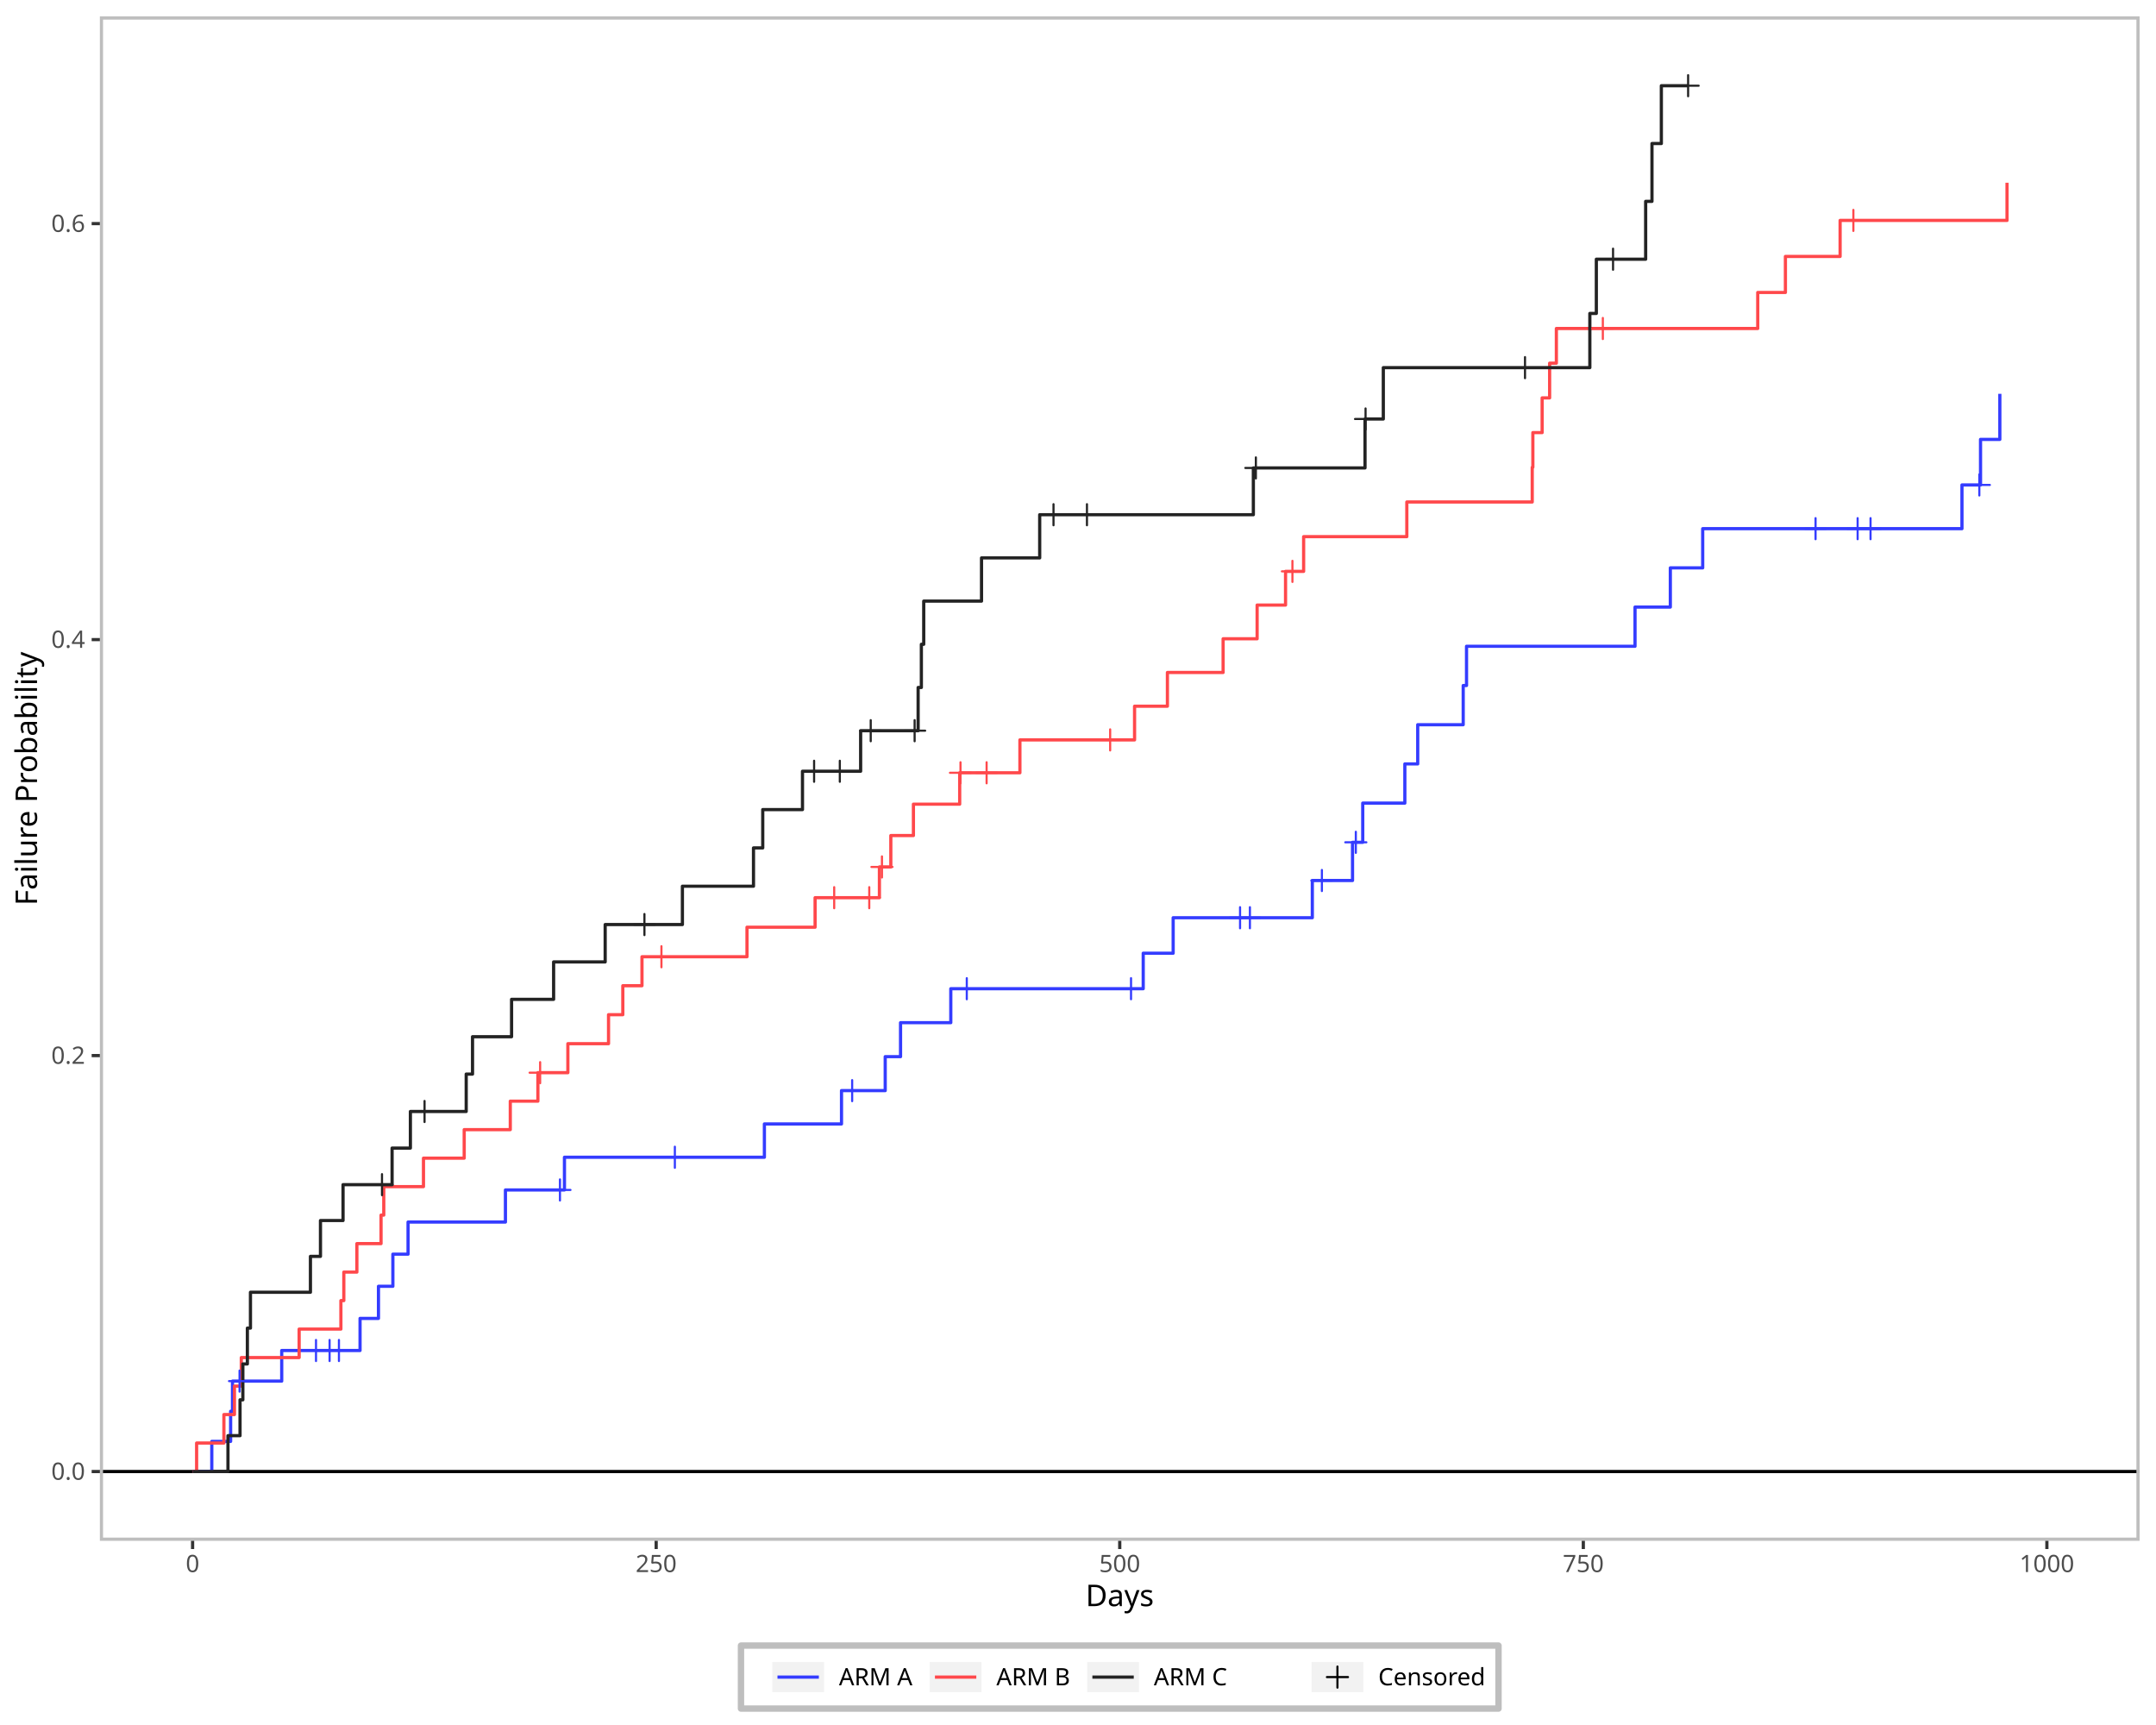
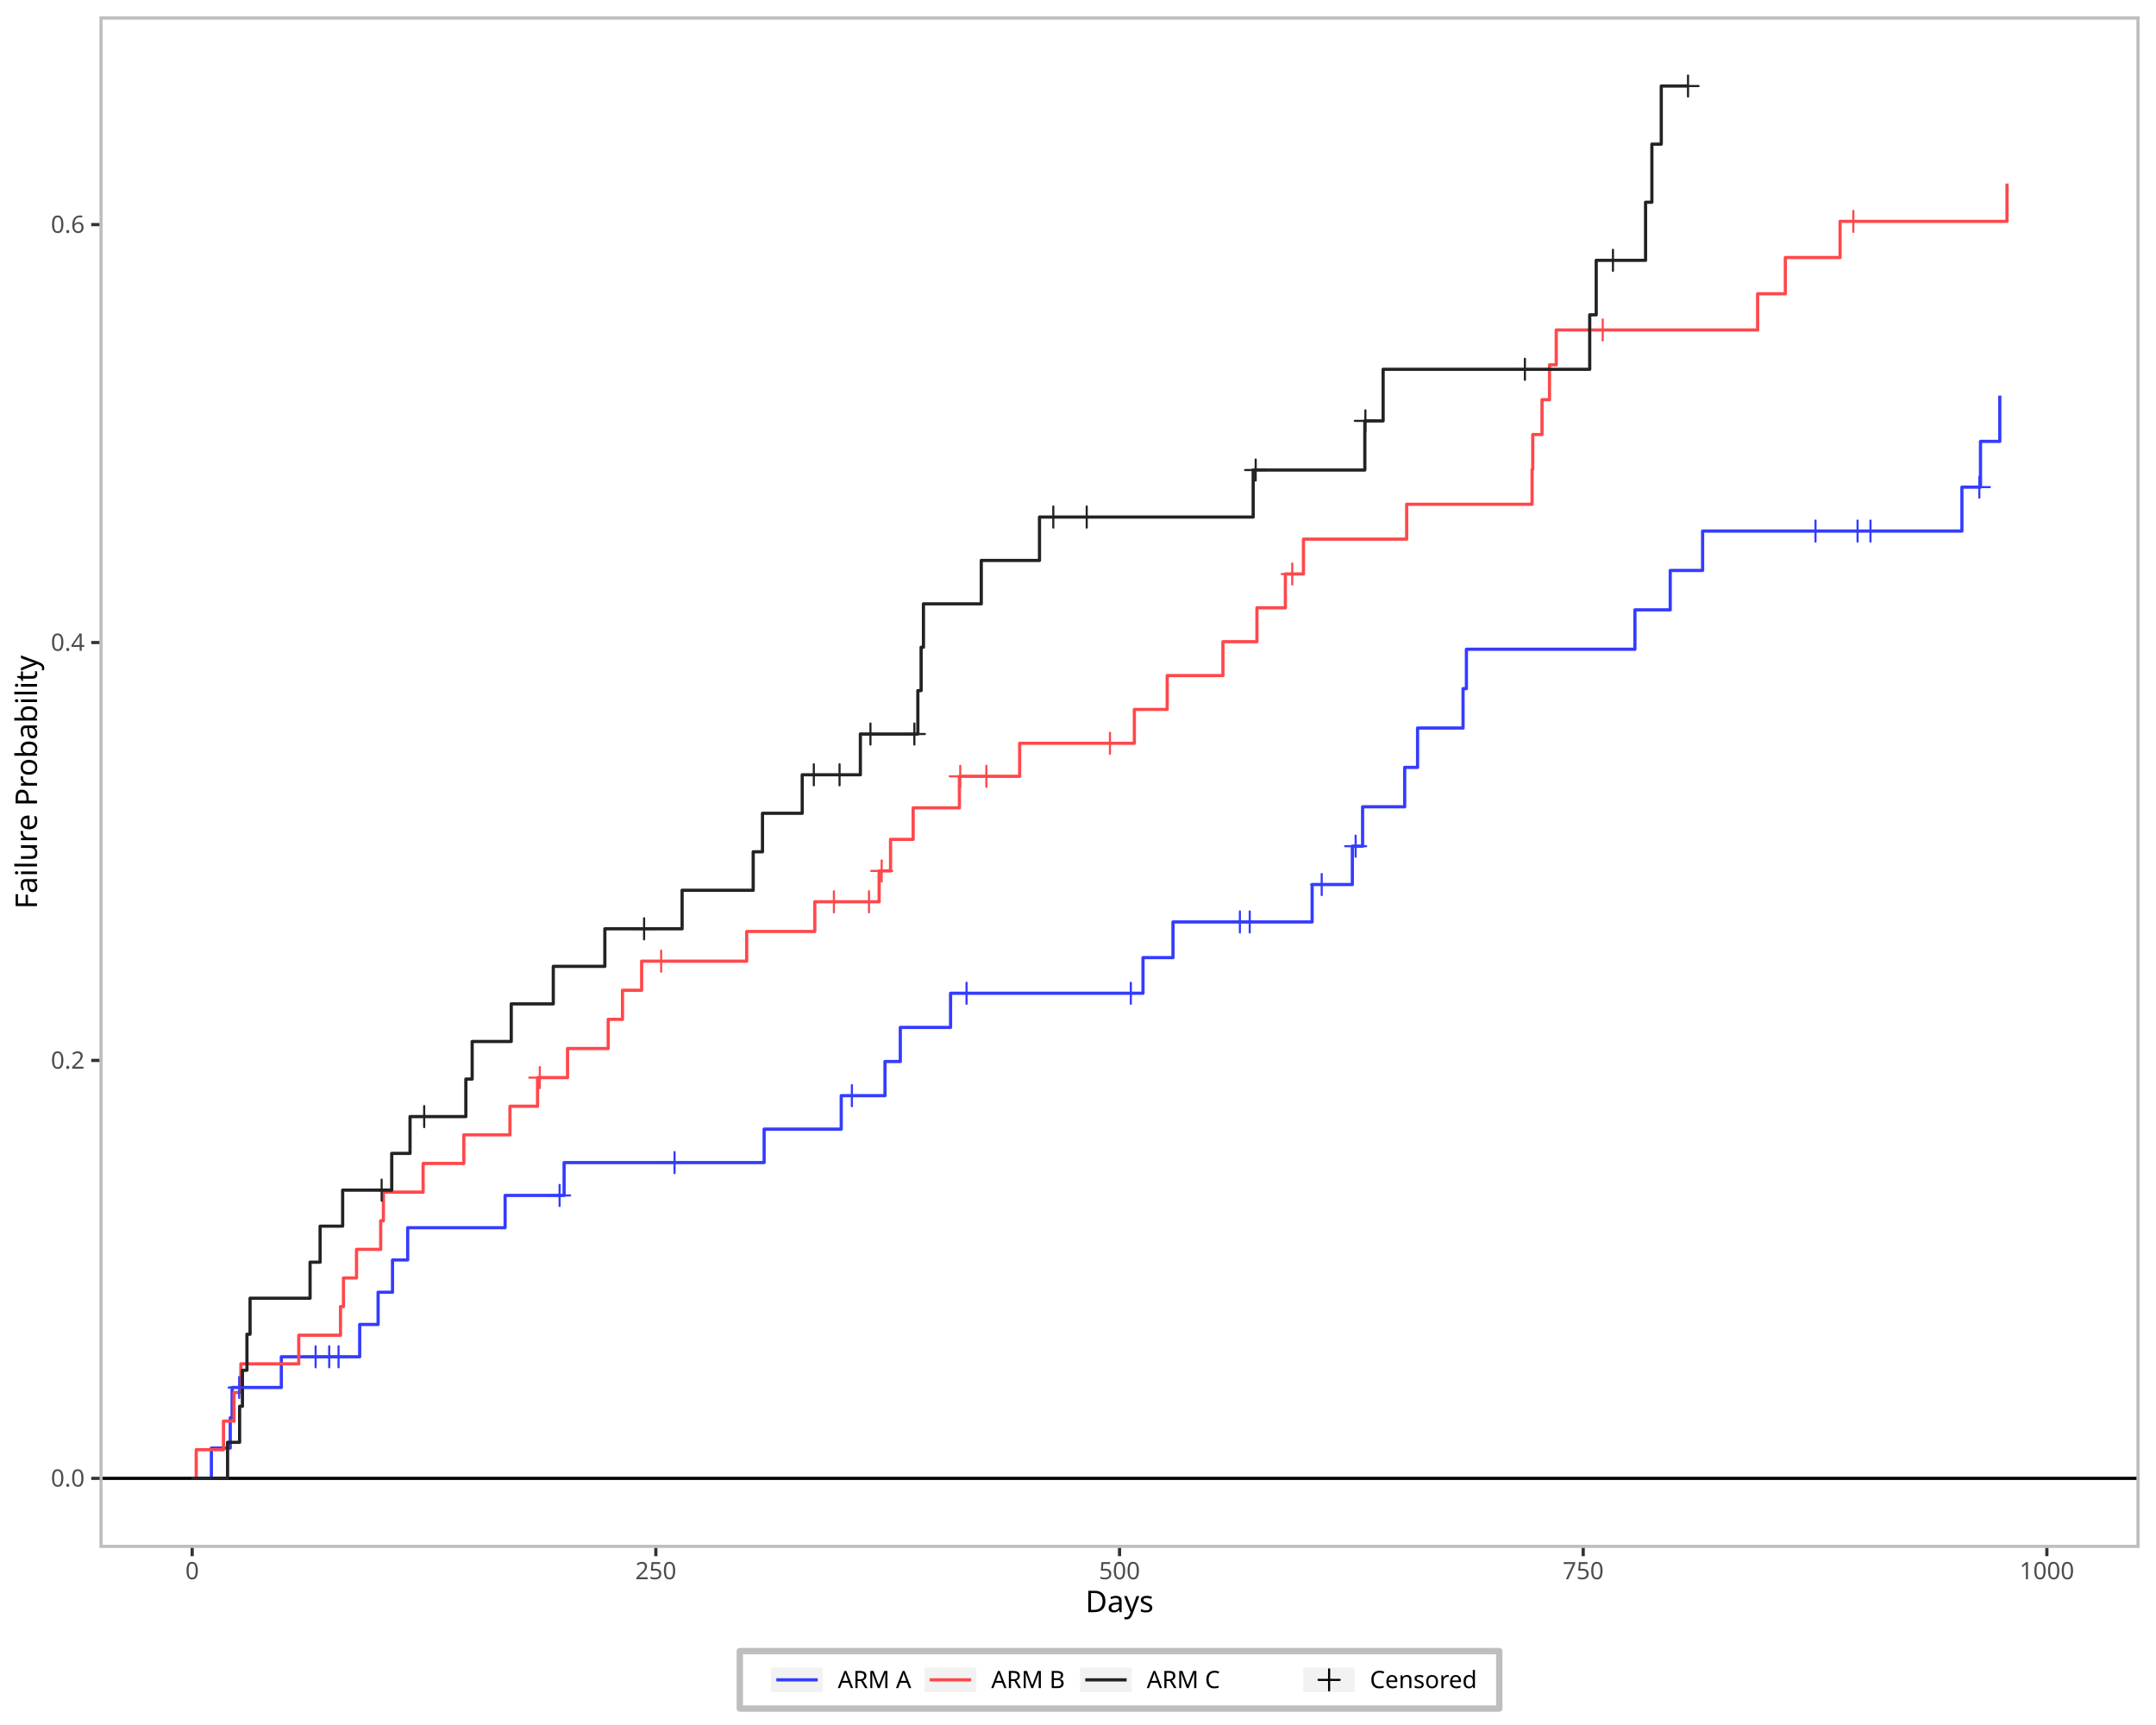
<svg xmlns="http://www.w3.org/2000/svg" class="svglite" data-engine-version="2.0" width="720.00pt" height="576.00pt" viewBox="0 0 720.00 576.00">
  <defs>
    <style type="text/css">
    .svglite line, .svglite polyline, .svglite polygon, .svglite path, .svglite rect, .svglite circle {
      fill: none;
      stroke: #000000;
      stroke-linecap: round;
      stroke-linejoin: round;
      stroke-miterlimit: 10.00;
    }
  </style>
  </defs>
  <rect width="100%" height="100%" style="stroke: none; fill: #FFFFFF;" />
  <defs>
    <clipPath id="cpMC4wMHw3MjAuMDB8MC4wMHw1NzYuMDA=">
      <rect x="0.00" y="0.00" width="720.00" height="576.00" />
    </clipPath>
  </defs>
  <g clip-path="url(#cpMC4wMHw3MjAuMDB8MC4wMHw1NzYuMDA=)">
    <rect x="0.00" y="0.00" width="720.00" height="576.00" style="stroke-width: 1.07; stroke: #FFFFFF; fill: #FFFFFF;" />
  </g>
  <defs>
-     <clipPath id="cpMzMuMzV8NzE0LjUyfDUuNDh8NTE0LjUw">
-       <rect x="33.35" y="5.48" width="681.17" height="509.02" />
+     <clipPath id="cpMzMuMjF8NzE0LjUyfDUuNDh8NTE2Ljg5">
+       <rect x="33.21" y="5.48" width="681.31" height="511.41" />
    </clipPath>
  </defs>
-   <g clip-path="url(#cpMzMuMzV8NzE0LjUyfDUuNDh8NTE0LjUw)">
-     <polyline points="64.32,514.50 64.32,5.48 " style="stroke-width: 4.27; stroke: #FFFFFF; stroke-linecap: butt;" />
-     <polyline points="219.13,514.50 219.13,5.48 " style="stroke-width: 4.27; stroke: #FFFFFF; stroke-linecap: butt;" />
-     <polyline points="373.94,514.50 373.94,5.48 " style="stroke-width: 4.27; stroke: #FFFFFF; stroke-linecap: butt;" />
-     <polyline points="528.75,514.50 528.75,5.48 " style="stroke-width: 4.27; stroke: #FFFFFF; stroke-linecap: butt;" />
-     <polyline points="683.56,514.50 683.56,5.48 " style="stroke-width: 4.27; stroke: #FFFFFF; stroke-linecap: butt;" />
-     <line x1="33.35" y1="491.37" x2="714.52" y2="491.37" style="stroke-width: 1.07; stroke-linecap: butt;" />
-     <polyline points="64.32,491.37 70.73,491.37 70.73,481.30 77.02,481.30 77.02,471.24 77.64,471.24 77.64,461.17 80.00,461.17 80.00,461.17 94.08,461.17 94.08,450.95 105.53,450.95 105.53,450.95 110.07,450.95 110.07,450.95 113.19,450.95 113.19,450.95 120.24,450.95 120.24,440.23 126.39,440.23 126.39,429.51 131.20,429.51 131.20,418.78 136.27,418.78 136.27,408.06 168.79,408.06 168.79,397.34 187.00,397.34 187.00,397.34 188.50,397.34 188.50,386.42 225.37,386.42 225.37,386.42 255.27,386.42 255.27,375.30 281.02,375.30 281.02,364.17 284.58,364.17 284.58,364.17 295.62,364.17 295.62,352.83 300.74,352.83 300.74,341.48 317.52,341.48 317.52,330.14 322.86,330.14 322.86,330.14 377.71,330.14 377.71,330.14 381.78,330.14 381.78,318.29 391.78,318.29 391.78,306.44 414.12,306.44 414.12,306.44 417.41,306.44 417.41,306.44 438.25,306.44 438.25,294.01 441.45,294.01 441.45,294.01 451.68,294.01 451.68,281.26 452.78,281.26 452.78,281.26 455.09,281.26 455.09,268.17 469.15,268.17 469.15,255.08 473.45,255.08 473.45,241.99 488.64,241.99 488.64,228.90 489.75,228.90 489.75,215.80 546.02,215.80 546.02,202.71 557.81,202.71 557.81,189.62 568.62,189.62 568.62,176.53 606.31,176.53 606.31,176.53 620.36,176.53 620.36,176.53 624.67,176.53 624.67,176.53 655.20,176.53 655.20,161.93 661.00,161.93 661.00,161.93 661.40,161.93 661.40,146.72 667.85,146.72 667.85,131.51 " style="stroke-width: 1.07; stroke: #343CFF; stroke-linecap: butt;" />
-     <polyline points="64.32,491.37 65.66,491.37 65.66,481.85 74.77,481.85 74.77,472.34 78.29,472.34 78.29,462.83 80.58,462.83 80.58,453.31 99.90,453.31 99.90,443.80 113.84,443.80 113.84,434.29 114.82,434.29 114.82,424.77 119.18,424.77 119.18,415.26 127.25,415.26 127.25,405.74 128.16,405.74 128.16,396.23 141.42,396.23 141.42,386.72 155.02,386.72 155.02,377.20 170.41,377.20 170.41,367.69 179.63,367.69 179.63,358.18 180.38,358.18 180.38,358.18 189.64,358.18 189.64,348.50 203.22,348.50 203.22,338.82 207.99,338.82 207.99,329.14 214.39,329.14 214.39,319.47 220.89,319.47 220.89,319.47 249.46,319.47 249.46,309.61 272.20,309.61 272.20,299.75 278.58,299.75 278.58,299.75 290.29,299.75 290.29,299.75 293.68,299.75 293.68,289.48 294.53,289.48 294.53,289.48 297.49,289.48 297.49,279.00 305.04,279.00 305.04,268.52 320.49,268.52 320.49,258.04 320.76,258.04 320.76,258.04 329.48,258.04 329.48,258.04 340.60,258.04 340.60,247.06 370.74,247.06 370.74,247.06 378.89,247.06 378.89,235.81 389.86,235.81 389.86,224.55 408.46,224.55 408.46,213.30 419.82,213.30 419.82,202.04 429.31,202.04 429.31,190.79 431.61,190.79 431.61,190.79 435.35,190.79 435.35,179.20 469.81,179.20 469.81,167.62 511.69,167.62 511.69,156.03 511.90,156.03 511.90,144.45 515.00,144.45 515.00,132.86 517.50,132.86 517.50,121.27 519.75,121.27 519.75,109.69 535.27,109.69 535.27,109.69 587.00,109.69 587.00,97.66 596.24,97.66 596.24,85.63 614.51,85.63 614.51,73.60 618.94,73.60 618.94,73.60 670.25,73.60 670.25,61.02 " style="stroke-width: 1.07; stroke: #FF484B; stroke-linecap: butt;" />
-     <polyline points="64.32,491.37 76.13,491.37 76.13,479.39 80.16,479.39 80.16,467.42 81.10,467.42 81.10,455.44 82.61,455.44 82.61,443.47 83.64,443.47 83.64,431.50 103.67,431.50 103.67,419.52 107.02,419.52 107.02,407.55 114.56,407.55 114.56,395.58 127.57,395.58 127.57,395.58 130.94,395.58 130.94,383.36 137.05,383.36 137.05,371.14 141.78,371.14 141.78,371.14 155.69,371.14 155.69,358.65 157.80,358.65 157.80,346.17 170.84,346.17 170.84,333.69 184.88,333.69 184.88,321.20 202.10,321.20 202.10,308.72 215.21,308.72 215.21,308.72 227.89,308.72 227.89,295.92 251.63,295.92 251.63,283.13 254.72,283.13 254.72,270.33 267.99,270.33 267.99,257.53 271.87,257.53 271.87,257.53 280.46,257.53 280.46,257.53 287.41,257.53 287.41,243.99 290.78,243.99 290.78,243.99 305.44,243.99 305.44,243.99 306.61,243.99 306.61,229.56 307.69,229.56 307.69,215.14 308.48,215.14 308.48,200.72 327.78,200.72 327.78,186.29 347.21,186.29 347.21,171.87 351.82,171.87 351.82,171.87 362.99,171.87 362.99,171.87 418.56,171.87 418.56,156.25 419.40,156.25 419.40,156.25 455.85,156.25 455.85,139.91 456.03,139.91 456.03,139.91 461.96,139.91 461.96,122.76 509.28,122.76 509.28,122.76 530.93,122.76 530.93,104.66 533.10,104.66 533.10,86.55 538.68,86.55 538.68,86.55 549.57,86.55 549.57,67.24 551.68,67.24 551.68,47.93 554.81,47.93 554.81,28.62 563.75,28.62 563.75,28.62 " style="stroke-width: 1.07; stroke: #232323; stroke-linecap: butt;" />
-     <line x1="76.48" y1="461.17" x2="83.52" y2="461.17" style="stroke-width: 0.71; stroke: #343CFF;" />
-     <line x1="80.00" y1="464.69" x2="80.00" y2="457.65" style="stroke-width: 0.71; stroke: #343CFF;" />
-     <line x1="102.01" y1="450.95" x2="109.05" y2="450.95" style="stroke-width: 0.71; stroke: #343CFF;" />
-     <line x1="105.53" y1="454.47" x2="105.53" y2="447.43" style="stroke-width: 0.71; stroke: #343CFF;" />
-     <line x1="106.55" y1="450.95" x2="113.59" y2="450.95" style="stroke-width: 0.71; stroke: #343CFF;" />
-     <line x1="110.07" y1="454.47" x2="110.07" y2="447.43" style="stroke-width: 0.71; stroke: #343CFF;" />
-     <line x1="109.67" y1="450.95" x2="116.70" y2="450.95" style="stroke-width: 0.71; stroke: #343CFF;" />
-     <line x1="113.19" y1="454.47" x2="113.19" y2="447.43" style="stroke-width: 0.71; stroke: #343CFF;" />
-     <line x1="183.48" y1="397.34" x2="190.51" y2="397.34" style="stroke-width: 0.71; stroke: #343CFF;" />
-     <line x1="187.00" y1="400.86" x2="187.00" y2="393.82" style="stroke-width: 0.71; stroke: #343CFF;" />
-     <line x1="221.85" y1="386.42" x2="228.89" y2="386.42" style="stroke-width: 0.71; stroke: #343CFF;" />
-     <line x1="225.37" y1="389.94" x2="225.37" y2="382.90" style="stroke-width: 0.71; stroke: #343CFF;" />
-     <line x1="281.06" y1="364.17" x2="288.10" y2="364.17" style="stroke-width: 0.71; stroke: #343CFF;" />
-     <line x1="284.58" y1="367.69" x2="284.58" y2="360.66" style="stroke-width: 0.71; stroke: #343CFF;" />
-     <line x1="319.34" y1="330.14" x2="326.38" y2="330.14" style="stroke-width: 0.71; stroke: #343CFF;" />
-     <line x1="322.86" y1="333.66" x2="322.86" y2="326.62" style="stroke-width: 0.71; stroke: #343CFF;" />
-     <line x1="374.19" y1="330.14" x2="381.23" y2="330.14" style="stroke-width: 0.71; stroke: #343CFF;" />
-     <line x1="377.71" y1="333.66" x2="377.71" y2="326.62" style="stroke-width: 0.71; stroke: #343CFF;" />
-     <line x1="410.60" y1="306.44" x2="417.64" y2="306.44" style="stroke-width: 0.71; stroke: #343CFF;" />
-     <line x1="414.12" y1="309.96" x2="414.12" y2="302.92" style="stroke-width: 0.71; stroke: #343CFF;" />
-     <line x1="413.89" y1="306.44" x2="420.93" y2="306.44" style="stroke-width: 0.71; stroke: #343CFF;" />
-     <line x1="417.41" y1="309.96" x2="417.41" y2="302.92" style="stroke-width: 0.71; stroke: #343CFF;" />
-     <line x1="437.93" y1="294.01" x2="444.97" y2="294.01" style="stroke-width: 0.71; stroke: #343CFF;" />
-     <line x1="441.45" y1="297.53" x2="441.45" y2="290.49" style="stroke-width: 0.71; stroke: #343CFF;" />
-     <line x1="449.26" y1="281.26" x2="456.30" y2="281.26" style="stroke-width: 0.71; stroke: #343CFF;" />
-     <line x1="452.78" y1="284.78" x2="452.78" y2="277.74" style="stroke-width: 0.71; stroke: #343CFF;" />
-     <line x1="602.79" y1="176.53" x2="609.83" y2="176.53" style="stroke-width: 0.71; stroke: #343CFF;" />
-     <line x1="606.31" y1="180.05" x2="606.31" y2="173.01" style="stroke-width: 0.71; stroke: #343CFF;" />
-     <line x1="616.84" y1="176.53" x2="623.87" y2="176.53" style="stroke-width: 0.71; stroke: #343CFF;" />
-     <line x1="620.36" y1="180.05" x2="620.36" y2="173.01" style="stroke-width: 0.71; stroke: #343CFF;" />
-     <line x1="621.15" y1="176.53" x2="628.19" y2="176.53" style="stroke-width: 0.71; stroke: #343CFF;" />
-     <line x1="624.67" y1="180.05" x2="624.67" y2="173.01" style="stroke-width: 0.71; stroke: #343CFF;" />
-     <line x1="657.49" y1="161.93" x2="664.52" y2="161.93" style="stroke-width: 0.71; stroke: #343CFF;" />
-     <line x1="661.00" y1="165.45" x2="661.00" y2="158.41" style="stroke-width: 0.71; stroke: #343CFF;" />
-     <line x1="176.86" y1="358.18" x2="183.90" y2="358.18" style="stroke-width: 0.71; stroke: #FF484B;" />
-     <line x1="180.38" y1="361.70" x2="180.38" y2="354.66" style="stroke-width: 0.71; stroke: #FF484B;" />
-     <line x1="217.37" y1="319.47" x2="224.41" y2="319.47" style="stroke-width: 0.71; stroke: #FF484B;" />
-     <line x1="220.89" y1="322.99" x2="220.89" y2="315.95" style="stroke-width: 0.71; stroke: #FF484B;" />
-     <line x1="275.07" y1="299.75" x2="282.10" y2="299.75" style="stroke-width: 0.71; stroke: #FF484B;" />
-     <line x1="278.58" y1="303.27" x2="278.58" y2="296.23" style="stroke-width: 0.71; stroke: #FF484B;" />
-     <line x1="286.77" y1="299.75" x2="293.81" y2="299.75" style="stroke-width: 0.71; stroke: #FF484B;" />
-     <line x1="290.29" y1="303.27" x2="290.29" y2="296.23" style="stroke-width: 0.71; stroke: #FF484B;" />
-     <line x1="291.01" y1="289.48" x2="298.05" y2="289.48" style="stroke-width: 0.71; stroke: #FF484B;" />
-     <line x1="294.53" y1="293.00" x2="294.53" y2="285.96" style="stroke-width: 0.71; stroke: #FF484B;" />
-     <line x1="317.24" y1="258.04" x2="324.28" y2="258.04" style="stroke-width: 0.71; stroke: #FF484B;" />
-     <line x1="320.76" y1="261.56" x2="320.76" y2="254.52" style="stroke-width: 0.71; stroke: #FF484B;" />
-     <line x1="325.96" y1="258.04" x2="333.00" y2="258.04" style="stroke-width: 0.71; stroke: #FF484B;" />
-     <line x1="329.48" y1="261.56" x2="329.48" y2="254.52" style="stroke-width: 0.71; stroke: #FF484B;" />
-     <line x1="367.22" y1="247.06" x2="374.26" y2="247.06" style="stroke-width: 0.71; stroke: #FF484B;" />
-     <line x1="370.74" y1="250.58" x2="370.74" y2="243.54" style="stroke-width: 0.71; stroke: #FF484B;" />
-     <line x1="428.09" y1="190.79" x2="435.13" y2="190.79" style="stroke-width: 0.71; stroke: #FF484B;" />
-     <line x1="431.61" y1="194.31" x2="431.61" y2="187.27" style="stroke-width: 0.71; stroke: #FF484B;" />
-     <line x1="531.75" y1="109.69" x2="538.79" y2="109.69" style="stroke-width: 0.71; stroke: #FF484B;" />
-     <line x1="535.27" y1="113.21" x2="535.27" y2="106.17" style="stroke-width: 0.71; stroke: #FF484B;" />
-     <line x1="615.43" y1="73.60" x2="622.46" y2="73.60" style="stroke-width: 0.71; stroke: #FF484B;" />
-     <line x1="618.94" y1="77.11" x2="618.94" y2="70.08" style="stroke-width: 0.71; stroke: #FF484B;" />
-     <line x1="124.05" y1="395.58" x2="131.09" y2="395.58" style="stroke-width: 0.71; stroke: #232323;" />
-     <line x1="127.57" y1="399.09" x2="127.57" y2="392.06" style="stroke-width: 0.71; stroke: #232323;" />
-     <line x1="138.26" y1="371.14" x2="145.30" y2="371.14" style="stroke-width: 0.71; stroke: #232323;" />
-     <line x1="141.78" y1="374.66" x2="141.78" y2="367.62" style="stroke-width: 0.71; stroke: #232323;" />
-     <line x1="211.69" y1="308.72" x2="218.73" y2="308.72" style="stroke-width: 0.71; stroke: #232323;" />
-     <line x1="215.21" y1="312.24" x2="215.21" y2="305.20" style="stroke-width: 0.71; stroke: #232323;" />
-     <line x1="268.35" y1="257.53" x2="275.39" y2="257.53" style="stroke-width: 0.71; stroke: #232323;" />
-     <line x1="271.87" y1="261.05" x2="271.87" y2="254.02" style="stroke-width: 0.71; stroke: #232323;" />
-     <line x1="276.94" y1="257.53" x2="283.98" y2="257.53" style="stroke-width: 0.71; stroke: #232323;" />
-     <line x1="280.46" y1="261.05" x2="280.46" y2="254.02" style="stroke-width: 0.71; stroke: #232323;" />
-     <line x1="287.26" y1="243.99" x2="294.30" y2="243.99" style="stroke-width: 0.71; stroke: #232323;" />
-     <line x1="290.78" y1="247.51" x2="290.78" y2="240.47" style="stroke-width: 0.71; stroke: #232323;" />
-     <line x1="301.92" y1="243.99" x2="308.96" y2="243.99" style="stroke-width: 0.71; stroke: #232323;" />
-     <line x1="305.44" y1="247.51" x2="305.44" y2="240.47" style="stroke-width: 0.71; stroke: #232323;" />
-     <line x1="348.30" y1="171.87" x2="355.34" y2="171.87" style="stroke-width: 0.71; stroke: #232323;" />
-     <line x1="351.82" y1="175.39" x2="351.82" y2="168.35" style="stroke-width: 0.71; stroke: #232323;" />
-     <line x1="359.47" y1="171.87" x2="366.51" y2="171.87" style="stroke-width: 0.71; stroke: #232323;" />
-     <line x1="362.99" y1="175.39" x2="362.99" y2="168.35" style="stroke-width: 0.71; stroke: #232323;" />
-     <line x1="415.88" y1="156.25" x2="422.92" y2="156.25" style="stroke-width: 0.71; stroke: #232323;" />
-     <line x1="419.40" y1="159.77" x2="419.40" y2="152.73" style="stroke-width: 0.71; stroke: #232323;" />
-     <line x1="452.51" y1="139.91" x2="459.55" y2="139.91" style="stroke-width: 0.71; stroke: #232323;" />
-     <line x1="456.03" y1="143.43" x2="456.03" y2="136.39" style="stroke-width: 0.71; stroke: #232323;" />
-     <line x1="505.76" y1="122.76" x2="512.80" y2="122.76" style="stroke-width: 0.71; stroke: #232323;" />
-     <line x1="509.28" y1="126.28" x2="509.28" y2="119.24" style="stroke-width: 0.71; stroke: #232323;" />
-     <line x1="535.16" y1="86.55" x2="542.20" y2="86.55" style="stroke-width: 0.71; stroke: #232323;" />
-     <line x1="538.68" y1="90.07" x2="538.68" y2="83.03" style="stroke-width: 0.71; stroke: #232323;" />
-     <line x1="560.23" y1="28.62" x2="567.27" y2="28.62" style="stroke-width: 0.71; stroke: #232323;" />
-     <line x1="563.75" y1="32.14" x2="563.75" y2="25.10" style="stroke-width: 0.71; stroke: #232323;" />
-     <rect x="33.35" y="5.48" width="681.17" height="509.02" style="stroke-width: 2.13; stroke: #BEBEBE;" />
+   <g clip-path="url(#cpMzMuMjF8NzE0LjUyfDUuNDh8NTE2Ljg5)">
+     <polyline points="64.18,516.89 64.18,5.48 " style="stroke-width: 4.27; stroke: #FFFFFF; stroke-linecap: butt;" />
+     <polyline points="219.02,516.89 219.02,5.48 " style="stroke-width: 4.27; stroke: #FFFFFF; stroke-linecap: butt;" />
+     <polyline points="373.87,516.89 373.87,5.48 " style="stroke-width: 4.27; stroke: #FFFFFF; stroke-linecap: butt;" />
+     <polyline points="528.71,516.89 528.71,5.48 " style="stroke-width: 4.27; stroke: #FFFFFF; stroke-linecap: butt;" />
+     <polyline points="683.55,516.89 683.55,5.48 " style="stroke-width: 4.27; stroke: #FFFFFF; stroke-linecap: butt;" />
+     <line x1="33.21" y1="493.64" x2="714.52" y2="493.64" style="stroke-width: 1.07; stroke-linecap: butt;" />
+     <polyline points="64.18,493.64 70.59,493.64 70.59,483.53 76.89,483.53 76.89,473.42 77.51,473.42 77.51,463.30 79.87,463.30 79.87,463.30 93.95,463.30 93.95,453.04 105.40,453.04 105.40,453.04 109.94,453.04 109.94,453.04 113.06,453.04 113.06,453.04 120.12,453.04 120.12,442.26 126.27,442.26 126.27,431.49 131.08,431.49 131.08,420.72 136.15,420.72 136.15,409.95 168.68,409.95 168.68,399.17 186.88,399.17 186.88,399.17 188.38,399.17 188.38,388.20 225.27,388.20 225.27,388.20 255.18,388.20 255.18,377.03 280.93,377.03 280.93,365.85 284.49,365.85 284.49,365.85 295.54,365.85 295.54,354.45 300.66,354.45 300.66,343.06 317.44,343.06 317.44,331.66 322.78,331.66 322.78,331.66 377.64,331.66 377.64,331.66 381.71,331.66 381.71,319.75 391.72,319.75 391.72,307.85 414.06,307.85 414.06,307.85 417.35,307.85 417.35,307.85 438.19,307.85 438.19,295.36 441.39,295.36 441.39,295.36 451.62,295.36 451.62,282.55 452.72,282.55 452.72,282.55 455.04,282.55 455.04,269.40 469.10,269.40 469.10,256.25 473.40,256.25 473.40,243.09 488.59,243.09 488.59,229.94 489.71,229.94 489.71,216.79 545.99,216.79 545.99,203.64 557.78,203.64 557.78,190.48 568.59,190.48 568.59,177.33 606.29,177.33 606.29,177.33 620.34,177.33 620.34,177.33 624.65,177.33 624.65,177.33 655.19,177.33 655.19,162.66 660.99,162.66 660.99,162.66 661.39,162.66 661.39,147.38 667.84,147.38 667.84,132.10 " style="stroke-width: 1.07; stroke: #343CFF; stroke-linecap: butt;" />
+     <polyline points="64.18,493.64 65.53,493.64 65.53,484.08 74.63,484.08 74.63,474.52 78.15,474.52 78.15,464.97 80.44,464.97 80.44,455.41 99.77,455.41 99.77,445.85 113.71,445.85 113.71,436.29 114.70,436.29 114.70,426.73 119.06,426.73 119.06,417.18 127.13,417.18 127.13,407.62 128.04,407.62 128.04,398.06 141.30,398.06 141.30,388.50 154.90,388.50 154.90,378.94 170.30,378.94 170.30,369.39 179.52,369.39 179.52,359.83 180.27,359.83 180.27,359.83 189.53,359.83 189.53,350.11 203.11,350.11 203.11,340.38 207.88,340.38 207.88,330.66 214.28,330.66 214.28,320.94 220.79,320.94 220.79,320.94 249.36,320.94 249.36,311.03 272.10,311.03 272.10,301.12 278.49,301.12 278.49,301.12 290.20,301.12 290.20,301.12 293.59,301.12 293.59,290.81 294.44,290.81 294.44,290.81 297.40,290.81 297.40,280.28 304.95,280.28 304.95,269.75 320.40,269.75 320.40,259.22 320.68,259.22 320.68,259.22 329.40,259.22 329.40,259.22 340.52,259.22 340.52,248.19 370.67,248.19 370.67,248.19 378.82,248.19 378.82,236.88 389.79,236.88 389.79,225.58 408.40,225.58 408.40,214.27 419.76,214.27 419.76,202.96 429.25,202.96 429.25,191.66 431.55,191.66 431.55,191.66 435.29,191.66 435.29,180.02 469.76,180.02 469.76,168.38 511.64,168.38 511.64,156.74 511.86,156.74 511.86,145.10 514.96,145.10 514.96,133.46 517.46,133.46 517.46,121.82 519.71,121.82 519.71,110.18 535.23,110.18 535.23,110.18 586.97,110.18 586.97,98.09 596.22,98.09 596.22,86.00 614.49,86.00 614.49,73.91 618.92,73.91 618.92,73.91 670.24,73.91 670.24,61.28 " style="stroke-width: 1.07; stroke: #FF484B; stroke-linecap: butt;" />
+     <polyline points="64.18,493.64 76.00,493.64 76.00,481.61 80.02,481.61 80.02,469.58 80.96,469.58 80.96,457.55 82.47,457.55 82.47,445.52 83.51,445.52 83.51,433.49 103.55,433.49 103.55,421.46 106.90,421.46 106.90,409.43 114.43,409.43 114.43,397.40 127.45,397.40 127.45,397.40 130.82,397.40 130.82,385.13 136.93,385.13 136.93,372.85 141.66,372.85 141.66,372.85 155.57,372.85 155.57,360.31 157.68,360.31 157.68,347.77 170.73,347.77 170.73,335.22 184.77,335.22 184.77,322.68 201.99,322.68 201.99,310.14 215.10,310.14 215.10,310.14 227.79,310.14 227.79,297.28 251.53,297.28 251.53,284.43 254.63,284.43 254.63,271.57 267.90,271.57 267.90,258.71 271.78,258.71 271.78,258.71 280.37,258.71 280.37,258.71 287.32,258.71 287.32,245.10 290.69,245.10 290.69,245.10 305.35,245.10 305.35,245.10 306.52,245.10 306.52,230.61 307.61,230.61 307.61,216.12 308.39,216.12 308.39,201.63 327.70,201.63 327.70,187.14 347.14,187.14 347.14,172.65 351.75,172.65 351.75,172.65 362.91,172.65 362.91,172.65 418.50,172.65 418.50,156.95 419.34,156.95 419.34,156.95 455.79,156.95 455.79,140.54 455.97,140.54 455.97,140.54 461.90,140.54 461.90,123.31 509.24,123.31 509.24,123.31 530.89,123.31 530.89,105.12 533.06,105.12 533.06,86.93 538.65,86.93 538.65,86.93 549.54,86.93 549.54,67.53 551.65,67.53 551.65,48.13 554.78,48.13 554.78,28.73 563.72,28.73 563.72,28.73 " style="stroke-width: 1.07; stroke: #232323; stroke-linecap: butt;" />
+     <line x1="76.35" y1="463.30" x2="83.39" y2="463.30" style="stroke-width: 0.71; stroke: #343CFF;" />
+     <line x1="79.87" y1="466.82" x2="79.87" y2="459.79" style="stroke-width: 0.71; stroke: #343CFF;" />
+     <line x1="101.88" y1="453.04" x2="108.92" y2="453.04" style="stroke-width: 0.71; stroke: #343CFF;" />
+     <line x1="105.40" y1="456.56" x2="105.40" y2="449.52" style="stroke-width: 0.71; stroke: #343CFF;" />
+     <line x1="106.42" y1="453.04" x2="113.46" y2="453.04" style="stroke-width: 0.71; stroke: #343CFF;" />
+     <line x1="109.94" y1="456.56" x2="109.94" y2="449.52" style="stroke-width: 0.71; stroke: #343CFF;" />
+     <line x1="109.54" y1="453.04" x2="116.58" y2="453.04" style="stroke-width: 0.71; stroke: #343CFF;" />
+     <line x1="113.06" y1="456.56" x2="113.06" y2="449.52" style="stroke-width: 0.71; stroke: #343CFF;" />
+     <line x1="183.37" y1="399.17" x2="190.40" y2="399.17" style="stroke-width: 0.71; stroke: #343CFF;" />
+     <line x1="186.88" y1="402.69" x2="186.88" y2="395.65" style="stroke-width: 0.71; stroke: #343CFF;" />
+     <line x1="221.75" y1="388.20" x2="228.78" y2="388.20" style="stroke-width: 0.71; stroke: #343CFF;" />
+     <line x1="225.27" y1="391.72" x2="225.27" y2="384.69" style="stroke-width: 0.71; stroke: #343CFF;" />
+     <line x1="280.97" y1="365.85" x2="288.01" y2="365.85" style="stroke-width: 0.71; stroke: #343CFF;" />
+     <line x1="284.49" y1="369.37" x2="284.49" y2="362.33" style="stroke-width: 0.71; stroke: #343CFF;" />
+     <line x1="319.26" y1="331.66" x2="326.30" y2="331.66" style="stroke-width: 0.71; stroke: #343CFF;" />
+     <line x1="322.78" y1="335.18" x2="322.78" y2="328.14" style="stroke-width: 0.71; stroke: #343CFF;" />
+     <line x1="374.12" y1="331.66" x2="381.16" y2="331.66" style="stroke-width: 0.71; stroke: #343CFF;" />
+     <line x1="377.64" y1="335.18" x2="377.64" y2="328.14" style="stroke-width: 0.71; stroke: #343CFF;" />
+     <line x1="410.54" y1="307.85" x2="417.58" y2="307.85" style="stroke-width: 0.71; stroke: #343CFF;" />
+     <line x1="414.06" y1="311.36" x2="414.06" y2="304.33" style="stroke-width: 0.71; stroke: #343CFF;" />
+     <line x1="413.83" y1="307.85" x2="420.87" y2="307.85" style="stroke-width: 0.71; stroke: #343CFF;" />
+     <line x1="417.35" y1="311.36" x2="417.35" y2="304.33" style="stroke-width: 0.71; stroke: #343CFF;" />
+     <line x1="437.87" y1="295.36" x2="444.91" y2="295.36" style="stroke-width: 0.71; stroke: #343CFF;" />
+     <line x1="441.39" y1="298.88" x2="441.39" y2="291.84" style="stroke-width: 0.71; stroke: #343CFF;" />
+     <line x1="449.21" y1="282.55" x2="456.24" y2="282.55" style="stroke-width: 0.71; stroke: #343CFF;" />
+     <line x1="452.72" y1="286.07" x2="452.72" y2="279.03" style="stroke-width: 0.71; stroke: #343CFF;" />
+     <line x1="602.77" y1="177.33" x2="609.81" y2="177.33" style="stroke-width: 0.71; stroke: #343CFF;" />
+     <line x1="606.29" y1="180.85" x2="606.29" y2="173.81" style="stroke-width: 0.71; stroke: #343CFF;" />
+     <line x1="616.82" y1="177.33" x2="623.85" y2="177.33" style="stroke-width: 0.71; stroke: #343CFF;" />
+     <line x1="620.34" y1="180.85" x2="620.34" y2="173.81" style="stroke-width: 0.71; stroke: #343CFF;" />
+     <line x1="621.13" y1="177.33" x2="628.17" y2="177.33" style="stroke-width: 0.71; stroke: #343CFF;" />
+     <line x1="624.65" y1="180.85" x2="624.65" y2="173.81" style="stroke-width: 0.71; stroke: #343CFF;" />
+     <line x1="657.47" y1="162.66" x2="664.51" y2="162.66" style="stroke-width: 0.71; stroke: #343CFF;" />
+     <line x1="660.99" y1="166.18" x2="660.99" y2="159.14" style="stroke-width: 0.71; stroke: #343CFF;" />
+     <line x1="176.75" y1="359.83" x2="183.79" y2="359.83" style="stroke-width: 0.71; stroke: #FF484B;" />
+     <line x1="180.27" y1="363.35" x2="180.27" y2="356.31" style="stroke-width: 0.71; stroke: #FF484B;" />
+     <line x1="217.27" y1="320.94" x2="224.31" y2="320.94" style="stroke-width: 0.71; stroke: #FF484B;" />
+     <line x1="220.79" y1="324.46" x2="220.79" y2="317.42" style="stroke-width: 0.71; stroke: #FF484B;" />
+     <line x1="274.97" y1="301.12" x2="282.01" y2="301.12" style="stroke-width: 0.71; stroke: #FF484B;" />
+     <line x1="278.49" y1="304.64" x2="278.49" y2="297.60" style="stroke-width: 0.71; stroke: #FF484B;" />
+     <line x1="286.68" y1="301.12" x2="293.72" y2="301.12" style="stroke-width: 0.71; stroke: #FF484B;" />
+     <line x1="290.20" y1="304.64" x2="290.20" y2="297.60" style="stroke-width: 0.71; stroke: #FF484B;" />
+     <line x1="290.92" y1="290.81" x2="297.96" y2="290.81" style="stroke-width: 0.71; stroke: #FF484B;" />
+     <line x1="294.44" y1="294.33" x2="294.44" y2="287.29" style="stroke-width: 0.71; stroke: #FF484B;" />
+     <line x1="317.16" y1="259.22" x2="324.20" y2="259.22" style="stroke-width: 0.71; stroke: #FF484B;" />
+     <line x1="320.68" y1="262.74" x2="320.68" y2="255.70" style="stroke-width: 0.71; stroke: #FF484B;" />
+     <line x1="325.88" y1="259.22" x2="332.92" y2="259.22" style="stroke-width: 0.71; stroke: #FF484B;" />
+     <line x1="329.40" y1="262.74" x2="329.40" y2="255.70" style="stroke-width: 0.71; stroke: #FF484B;" />
+     <line x1="367.15" y1="248.19" x2="374.19" y2="248.19" style="stroke-width: 0.71; stroke: #FF484B;" />
+     <line x1="370.67" y1="251.71" x2="370.67" y2="244.67" style="stroke-width: 0.71; stroke: #FF484B;" />
+     <line x1="428.03" y1="191.66" x2="435.07" y2="191.66" style="stroke-width: 0.71; stroke: #FF484B;" />
+     <line x1="431.55" y1="195.17" x2="431.55" y2="188.14" style="stroke-width: 0.71; stroke: #FF484B;" />
+     <line x1="531.71" y1="110.18" x2="538.75" y2="110.18" style="stroke-width: 0.71; stroke: #FF484B;" />
+     <line x1="535.23" y1="113.70" x2="535.23" y2="106.66" style="stroke-width: 0.71; stroke: #FF484B;" />
+     <line x1="615.41" y1="73.91" x2="622.44" y2="73.91" style="stroke-width: 0.71; stroke: #FF484B;" />
+     <line x1="618.92" y1="77.43" x2="618.92" y2="70.40" style="stroke-width: 0.71; stroke: #FF484B;" />
+     <line x1="123.93" y1="397.40" x2="130.96" y2="397.40" style="stroke-width: 0.71; stroke: #232323;" />
+     <line x1="127.45" y1="400.92" x2="127.45" y2="393.88" style="stroke-width: 0.71; stroke: #232323;" />
+     <line x1="138.14" y1="372.85" x2="145.18" y2="372.85" style="stroke-width: 0.71; stroke: #232323;" />
+     <line x1="141.66" y1="376.37" x2="141.66" y2="369.33" style="stroke-width: 0.71; stroke: #232323;" />
+     <line x1="211.59" y1="310.14" x2="218.62" y2="310.14" style="stroke-width: 0.71; stroke: #232323;" />
+     <line x1="215.10" y1="313.66" x2="215.10" y2="306.62" style="stroke-width: 0.71; stroke: #232323;" />
+     <line x1="268.26" y1="258.71" x2="275.30" y2="258.71" style="stroke-width: 0.71; stroke: #232323;" />
+     <line x1="271.78" y1="262.23" x2="271.78" y2="255.20" style="stroke-width: 0.71; stroke: #232323;" />
+     <line x1="276.85" y1="258.71" x2="283.89" y2="258.71" style="stroke-width: 0.71; stroke: #232323;" />
+     <line x1="280.37" y1="262.23" x2="280.37" y2="255.20" style="stroke-width: 0.71; stroke: #232323;" />
+     <line x1="287.17" y1="245.10" x2="294.21" y2="245.10" style="stroke-width: 0.71; stroke: #232323;" />
+     <line x1="290.69" y1="248.62" x2="290.69" y2="241.58" style="stroke-width: 0.71; stroke: #232323;" />
+     <line x1="301.83" y1="245.10" x2="308.87" y2="245.10" style="stroke-width: 0.71; stroke: #232323;" />
+     <line x1="305.35" y1="248.62" x2="305.35" y2="241.58" style="stroke-width: 0.71; stroke: #232323;" />
+     <line x1="348.23" y1="172.65" x2="355.26" y2="172.65" style="stroke-width: 0.71; stroke: #232323;" />
+     <line x1="351.75" y1="176.17" x2="351.75" y2="169.13" style="stroke-width: 0.71; stroke: #232323;" />
+     <line x1="359.39" y1="172.65" x2="366.43" y2="172.65" style="stroke-width: 0.71; stroke: #232323;" />
+     <line x1="362.91" y1="176.17" x2="362.91" y2="169.13" style="stroke-width: 0.71; stroke: #232323;" />
+     <line x1="415.82" y1="156.95" x2="422.86" y2="156.95" style="stroke-width: 0.71; stroke: #232323;" />
+     <line x1="419.34" y1="160.47" x2="419.34" y2="153.43" style="stroke-width: 0.71; stroke: #232323;" />
+     <line x1="452.45" y1="140.54" x2="459.49" y2="140.54" style="stroke-width: 0.71; stroke: #232323;" />
+     <line x1="455.97" y1="144.06" x2="455.97" y2="137.02" style="stroke-width: 0.71; stroke: #232323;" />
+     <line x1="505.72" y1="123.31" x2="512.76" y2="123.31" style="stroke-width: 0.71; stroke: #232323;" />
+     <line x1="509.24" y1="126.83" x2="509.24" y2="119.79" style="stroke-width: 0.71; stroke: #232323;" />
+     <line x1="535.13" y1="86.93" x2="542.16" y2="86.93" style="stroke-width: 0.71; stroke: #232323;" />
+     <line x1="538.65" y1="90.45" x2="538.65" y2="83.41" style="stroke-width: 0.71; stroke: #232323;" />
+     <line x1="560.20" y1="28.73" x2="567.24" y2="28.73" style="stroke-width: 0.71; stroke: #232323;" />
+     <line x1="563.72" y1="32.24" x2="563.72" y2="25.21" style="stroke-width: 0.71; stroke: #232323;" />
+     <rect x="33.21" y="5.48" width="681.31" height="511.41" style="stroke-width: 2.13; stroke: #BEBEBE;" />
  </g>
  <g clip-path="url(#cpMC4wMHw3MjAuMDB8MC4wMHw1NzYuMDA=)">
-     <text x="28.42" y="494.12" text-anchor="end" style="font-size: 8.00px; fill: #4D4D4D; font-family: sans;" textLength="11.12px" lengthAdjust="spacingAndGlyphs">0.0</text>
-     <text x="28.42" y="355.22" text-anchor="end" style="font-size: 8.00px; fill: #4D4D4D; font-family: sans;" textLength="11.12px" lengthAdjust="spacingAndGlyphs">0.2</text>
-     <text x="28.42" y="216.32" text-anchor="end" style="font-size: 8.00px; fill: #4D4D4D; font-family: sans;" textLength="11.12px" lengthAdjust="spacingAndGlyphs">0.4</text>
-     <text x="28.42" y="77.43" text-anchor="end" style="font-size: 8.00px; fill: #4D4D4D; font-family: sans;" textLength="11.12px" lengthAdjust="spacingAndGlyphs">0.6</text>
-     <polyline points="30.61,491.37 33.35,491.37 " style="stroke-width: 1.07; stroke: #333333; stroke-linecap: butt;" />
-     <polyline points="30.61,352.47 33.35,352.47 " style="stroke-width: 1.07; stroke: #333333; stroke-linecap: butt;" />
-     <polyline points="30.61,213.57 33.35,213.57 " style="stroke-width: 1.07; stroke: #333333; stroke-linecap: butt;" />
-     <polyline points="30.61,74.67 33.35,74.67 " style="stroke-width: 1.07; stroke: #333333; stroke-linecap: butt;" />
-     <polyline points="64.32,517.24 64.32,514.50 " style="stroke-width: 1.07; stroke: #333333; stroke-linecap: butt;" />
-     <polyline points="219.13,517.24 219.13,514.50 " style="stroke-width: 1.07; stroke: #333333; stroke-linecap: butt;" />
-     <polyline points="373.94,517.24 373.94,514.50 " style="stroke-width: 1.07; stroke: #333333; stroke-linecap: butt;" />
-     <polyline points="528.75,517.24 528.75,514.50 " style="stroke-width: 1.07; stroke: #333333; stroke-linecap: butt;" />
-     <polyline points="683.56,517.24 683.56,514.50 " style="stroke-width: 1.07; stroke: #333333; stroke-linecap: butt;" />
-     <text x="64.32" y="524.94" text-anchor="middle" style="font-size: 8.00px; fill: #4D4D4D; font-family: sans;" textLength="4.45px" lengthAdjust="spacingAndGlyphs">0</text>
-     <text x="219.13" y="524.94" text-anchor="middle" style="font-size: 8.00px; fill: #4D4D4D; font-family: sans;" textLength="13.35px" lengthAdjust="spacingAndGlyphs">250</text>
-     <text x="373.94" y="524.94" text-anchor="middle" style="font-size: 8.00px; fill: #4D4D4D; font-family: sans;" textLength="13.35px" lengthAdjust="spacingAndGlyphs">500</text>
-     <text x="528.75" y="524.94" text-anchor="middle" style="font-size: 8.00px; fill: #4D4D4D; font-family: sans;" textLength="13.35px" lengthAdjust="spacingAndGlyphs">750</text>
-     <text x="683.56" y="524.94" text-anchor="middle" style="font-size: 8.00px; fill: #4D4D4D; font-family: sans;" textLength="17.80px" lengthAdjust="spacingAndGlyphs">1000</text>
-     <text x="373.94" y="536.32" text-anchor="middle" style="font-size: 10.00px; font-family: sans;" textLength="22.79px" lengthAdjust="spacingAndGlyphs">Days</text>
-     <text transform="translate(12.36,259.99) rotate(-90)" text-anchor="middle" style="font-size: 10.00px; font-family: sans;" textLength="80.03px" lengthAdjust="spacingAndGlyphs">Failure Probability</text>
-     <rect x="247.45" y="549.48" width="252.98" height="21.04" style="stroke-width: 2.13; stroke: #BEBEBE;" />
-     <rect x="257.91" y="554.96" width="17.28" height="10.08" style="stroke-width: 1.07; stroke: none; fill: #F2F2F2;" />
-     <line x1="259.64" y1="560.00" x2="273.46" y2="560.00" style="stroke-width: 1.07; stroke: #343CFF; stroke-linecap: butt;" />
-     <rect x="310.49" y="554.96" width="17.28" height="10.08" style="stroke-width: 1.07; stroke: none; fill: #F2F2F2;" />
-     <line x1="312.22" y1="560.00" x2="326.04" y2="560.00" style="stroke-width: 1.07; stroke: #FF484B; stroke-linecap: butt;" />
-     <rect x="363.07" y="554.96" width="17.28" height="10.08" style="stroke-width: 1.07; stroke: none; fill: #F2F2F2;" />
-     <line x1="364.80" y1="560.00" x2="378.62" y2="560.00" style="stroke-width: 1.07; stroke: #232323; stroke-linecap: butt;" />
-     <text x="280.17" y="562.75" style="font-size: 8.00px; font-family: sans;" textLength="25.34px" lengthAdjust="spacingAndGlyphs">ARM A</text>
-     <text x="332.75" y="562.75" style="font-size: 8.00px; font-family: sans;" textLength="25.34px" lengthAdjust="spacingAndGlyphs">ARM B</text>
-     <text x="385.33" y="562.75" style="font-size: 8.00px; font-family: sans;" textLength="25.79px" lengthAdjust="spacingAndGlyphs">ARM C</text>
-     <rect x="438.00" y="554.96" width="17.28" height="10.08" style="stroke-width: 1.07; stroke: none; fill: #F2F2F2;" />
-     <line x1="443.13" y1="560.00" x2="450.16" y2="560.00" style="stroke-width: 0.71;" />
-     <line x1="446.64" y1="563.52" x2="446.64" y2="556.48" style="stroke-width: 0.71;" />
-     <text x="460.27" y="562.75" style="font-size: 8.00px; font-family: sans;" textLength="34.69px" lengthAdjust="spacingAndGlyphs">Censored</text>
+     <text x="28.28" y="496.39" text-anchor="end" style="font-size: 8.00px; fill: #4D4D4D; font-family: sans;" textLength="11.12px" lengthAdjust="spacingAndGlyphs">0.0</text>
+     <text x="28.28" y="356.85" text-anchor="end" style="font-size: 8.00px; fill: #4D4D4D; font-family: sans;" textLength="11.12px" lengthAdjust="spacingAndGlyphs">0.2</text>
+     <text x="28.28" y="217.30" text-anchor="end" style="font-size: 8.00px; fill: #4D4D4D; font-family: sans;" textLength="11.12px" lengthAdjust="spacingAndGlyphs">0.4</text>
+     <text x="28.28" y="77.75" text-anchor="end" style="font-size: 8.00px; fill: #4D4D4D; font-family: sans;" textLength="11.12px" lengthAdjust="spacingAndGlyphs">0.6</text>
+     <polyline points="30.47,493.64 33.21,493.64 " style="stroke-width: 1.07; stroke: #333333; stroke-linecap: butt;" />
+     <polyline points="30.47,354.09 33.21,354.09 " style="stroke-width: 1.07; stroke: #333333; stroke-linecap: butt;" />
+     <polyline points="30.47,214.55 33.21,214.55 " style="stroke-width: 1.07; stroke: #333333; stroke-linecap: butt;" />
+     <polyline points="30.47,75.00 33.21,75.00 " style="stroke-width: 1.07; stroke: #333333; stroke-linecap: butt;" />
+     <polyline points="64.18,519.63 64.18,516.89 " style="stroke-width: 1.07; stroke: #333333; stroke-linecap: butt;" />
+     <polyline points="219.02,519.63 219.02,516.89 " style="stroke-width: 1.07; stroke: #333333; stroke-linecap: butt;" />
+     <polyline points="373.87,519.63 373.87,516.89 " style="stroke-width: 1.07; stroke: #333333; stroke-linecap: butt;" />
+     <polyline points="528.71,519.63 528.71,516.89 " style="stroke-width: 1.07; stroke: #333333; stroke-linecap: butt;" />
+     <polyline points="683.55,519.63 683.55,516.89 " style="stroke-width: 1.07; stroke: #333333; stroke-linecap: butt;" />
+     <text x="64.18" y="527.32" text-anchor="middle" style="font-size: 8.00px; fill: #4D4D4D; font-family: sans;" textLength="4.45px" lengthAdjust="spacingAndGlyphs">0</text>
+     <text x="219.02" y="527.32" text-anchor="middle" style="font-size: 8.00px; fill: #4D4D4D; font-family: sans;" textLength="13.35px" lengthAdjust="spacingAndGlyphs">250</text>
+     <text x="373.87" y="527.32" text-anchor="middle" style="font-size: 8.00px; fill: #4D4D4D; font-family: sans;" textLength="13.35px" lengthAdjust="spacingAndGlyphs">500</text>
+     <text x="528.71" y="527.32" text-anchor="middle" style="font-size: 8.00px; fill: #4D4D4D; font-family: sans;" textLength="13.35px" lengthAdjust="spacingAndGlyphs">750</text>
+     <text x="683.55" y="527.32" text-anchor="middle" style="font-size: 8.00px; fill: #4D4D4D; font-family: sans;" textLength="17.80px" lengthAdjust="spacingAndGlyphs">1000</text>
+     <text x="373.87" y="538.32" text-anchor="middle" style="font-size: 10.00px; font-family: sans;" textLength="22.79px" lengthAdjust="spacingAndGlyphs">Days</text>
+     <text transform="translate(12.36,261.18) rotate(-90)" text-anchor="middle" style="font-size: 10.00px; font-family: sans;" textLength="80.03px" lengthAdjust="spacingAndGlyphs">Failure Probability</text>
+     <rect x="247.06" y="551.33" width="253.62" height="19.19" style="stroke-width: 2.13; stroke: #BEBEBE;" />
+     <rect x="257.52" y="556.81" width="17.28" height="8.23" style="stroke-width: 1.07; stroke: none; fill: #F2F2F2;" />
+     <line x1="259.25" y1="560.93" x2="273.07" y2="560.93" style="stroke-width: 1.07; stroke: #343CFF; stroke-linecap: butt;" />
+     <rect x="308.76" y="556.81" width="17.28" height="8.23" style="stroke-width: 1.07; stroke: none; fill: #F2F2F2;" />
+     <line x1="310.49" y1="560.93" x2="324.31" y2="560.93" style="stroke-width: 1.07; stroke: #FF484B; stroke-linecap: butt;" />
+     <rect x="360.69" y="556.81" width="17.28" height="8.23" style="stroke-width: 1.07; stroke: none; fill: #F2F2F2;" />
+     <line x1="362.42" y1="560.93" x2="376.24" y2="560.93" style="stroke-width: 1.07; stroke: #232323; stroke-linecap: butt;" />
+     <text x="279.78" y="563.68" style="font-size: 8.00px; font-family: sans;" textLength="25.34px" lengthAdjust="spacingAndGlyphs">ARM A</text>
+     <text x="331.02" y="563.68" style="font-size: 8.00px; font-family: sans;" textLength="25.34px" lengthAdjust="spacingAndGlyphs">ARM B</text>
+     <text x="382.95" y="563.68" style="font-size: 8.00px; font-family: sans;" textLength="25.79px" lengthAdjust="spacingAndGlyphs">ARM C</text>
+     <rect x="435.22" y="556.81" width="17.28" height="8.23" style="stroke-width: 1.07; stroke: none; fill: #F2F2F2;" />
+     <line x1="440.34" y1="560.93" x2="447.38" y2="560.93" style="stroke-width: 0.71;" />
+     <line x1="443.86" y1="564.45" x2="443.86" y2="557.41" style="stroke-width: 0.71;" />
+     <text x="457.48" y="563.68" style="font-size: 8.00px; font-family: sans;" textLength="34.69px" lengthAdjust="spacingAndGlyphs">Censored</text>
  </g>
</svg>
